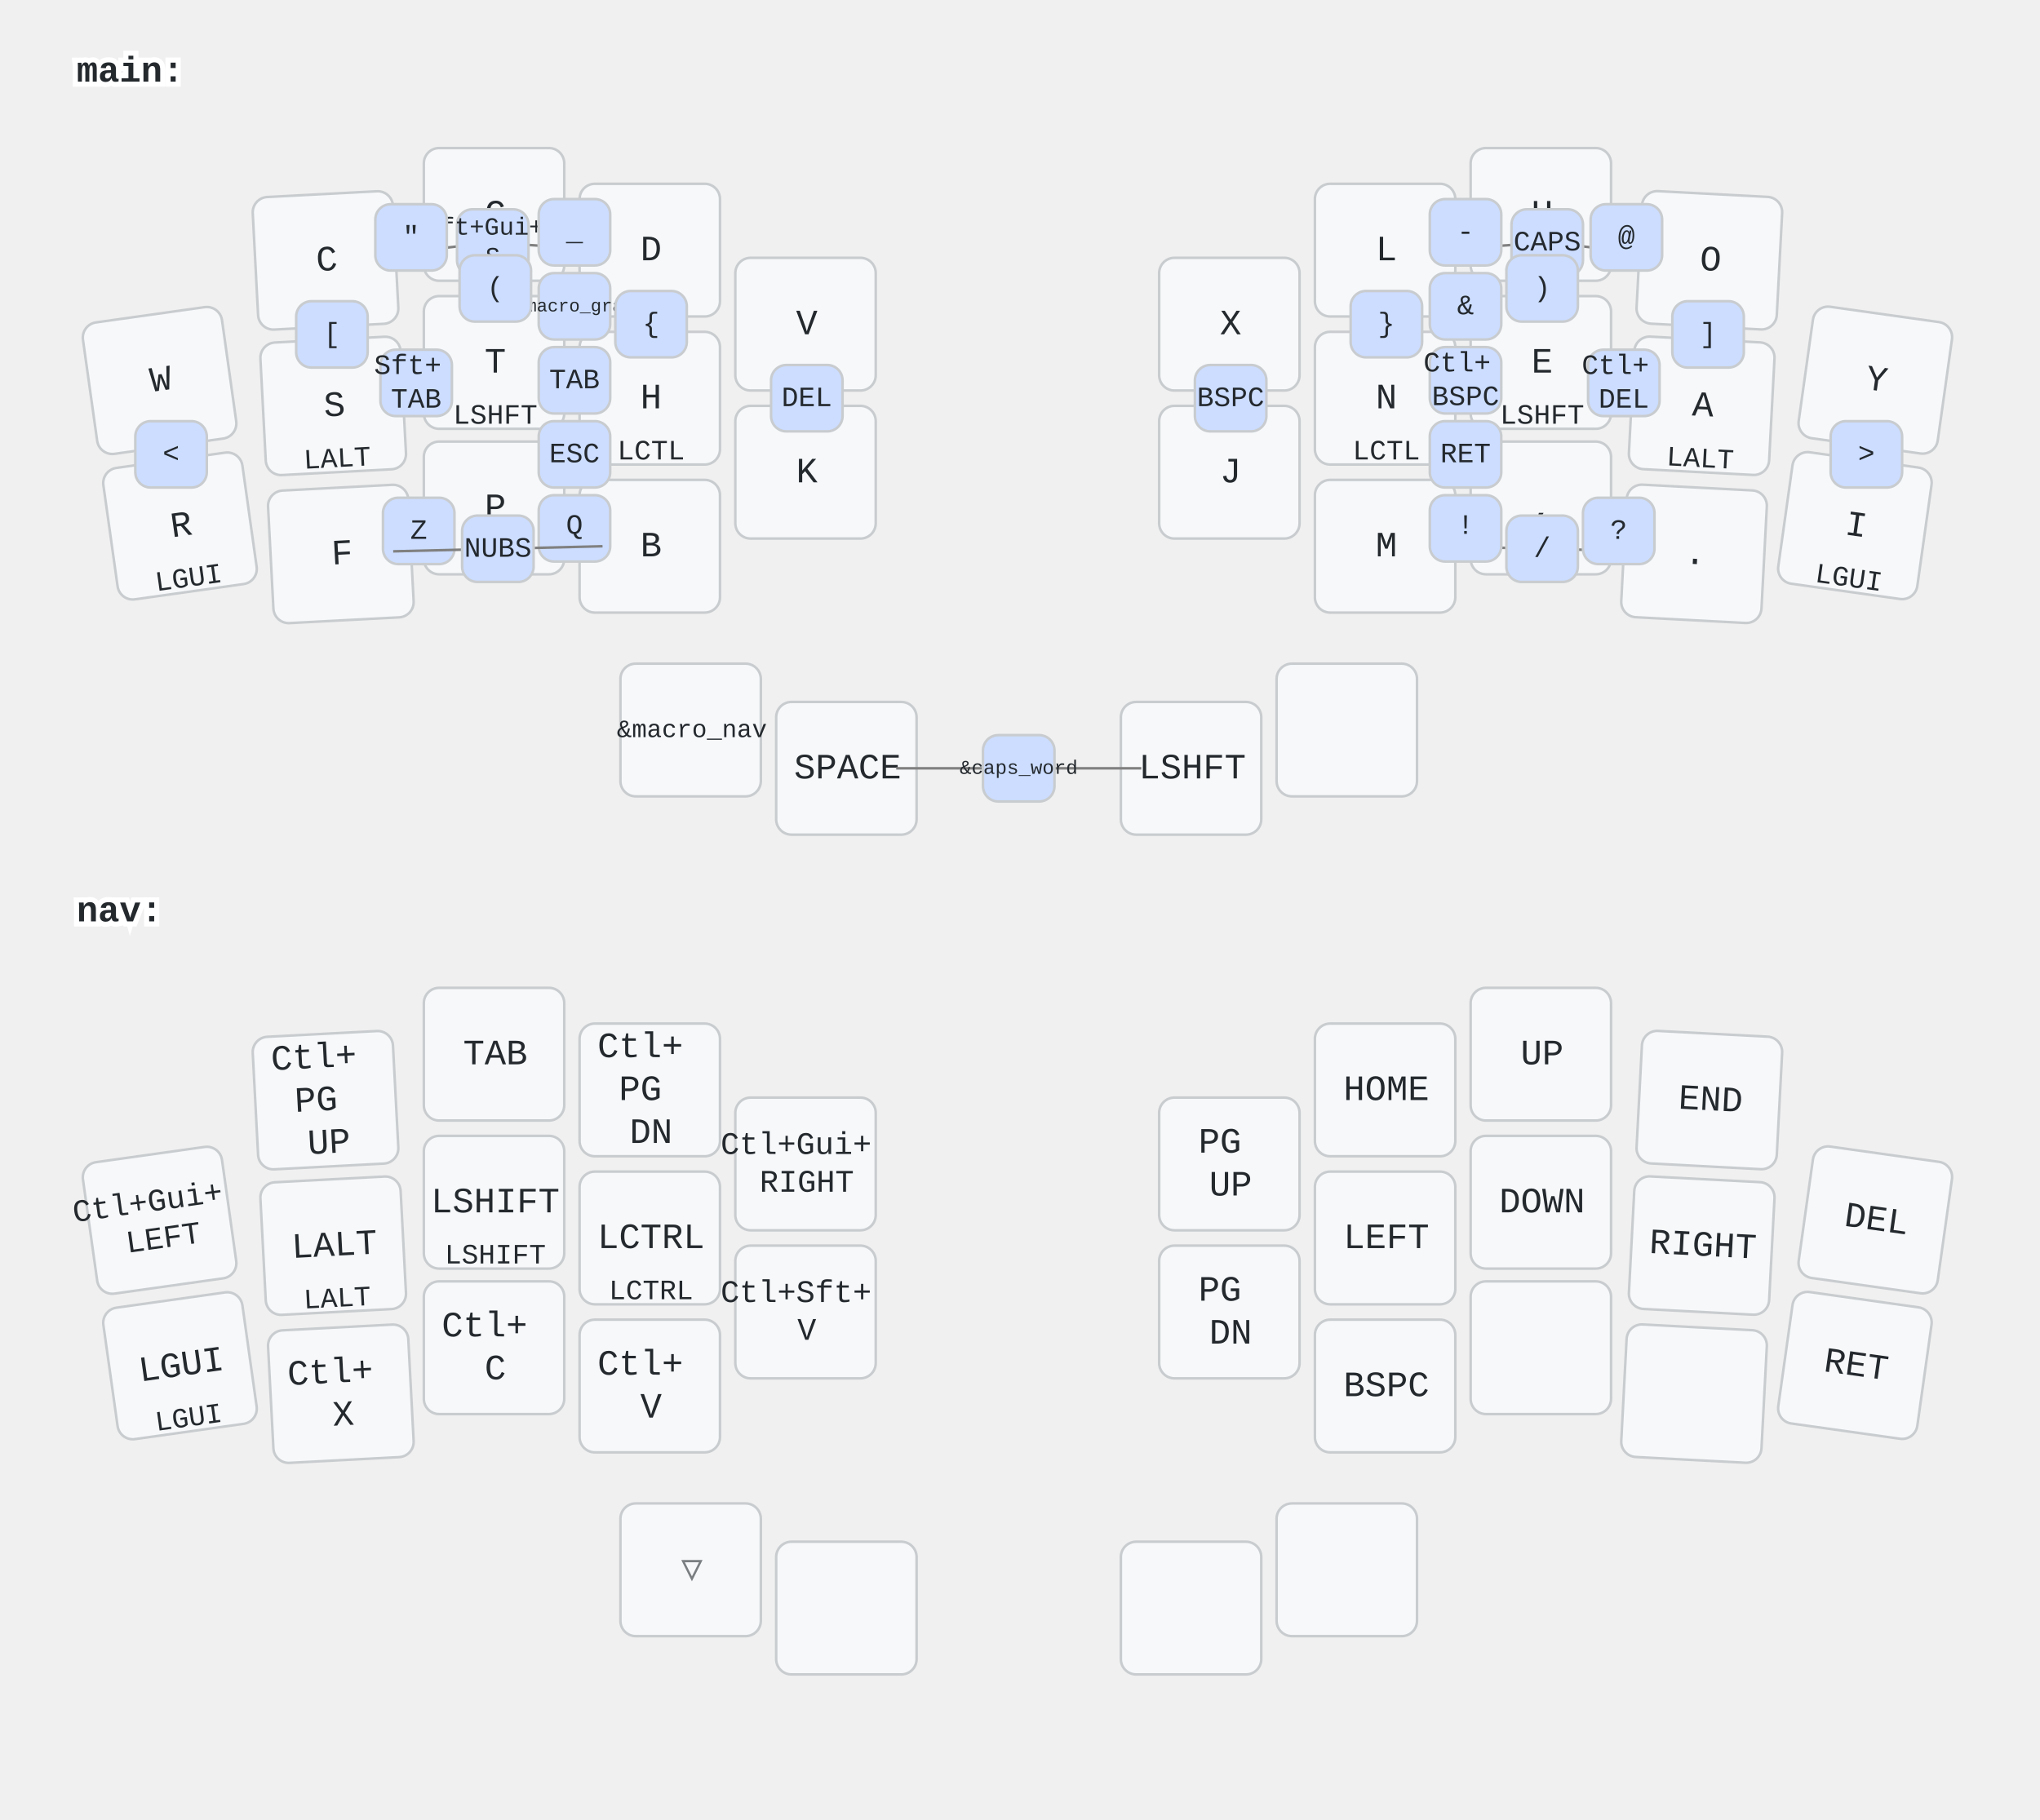
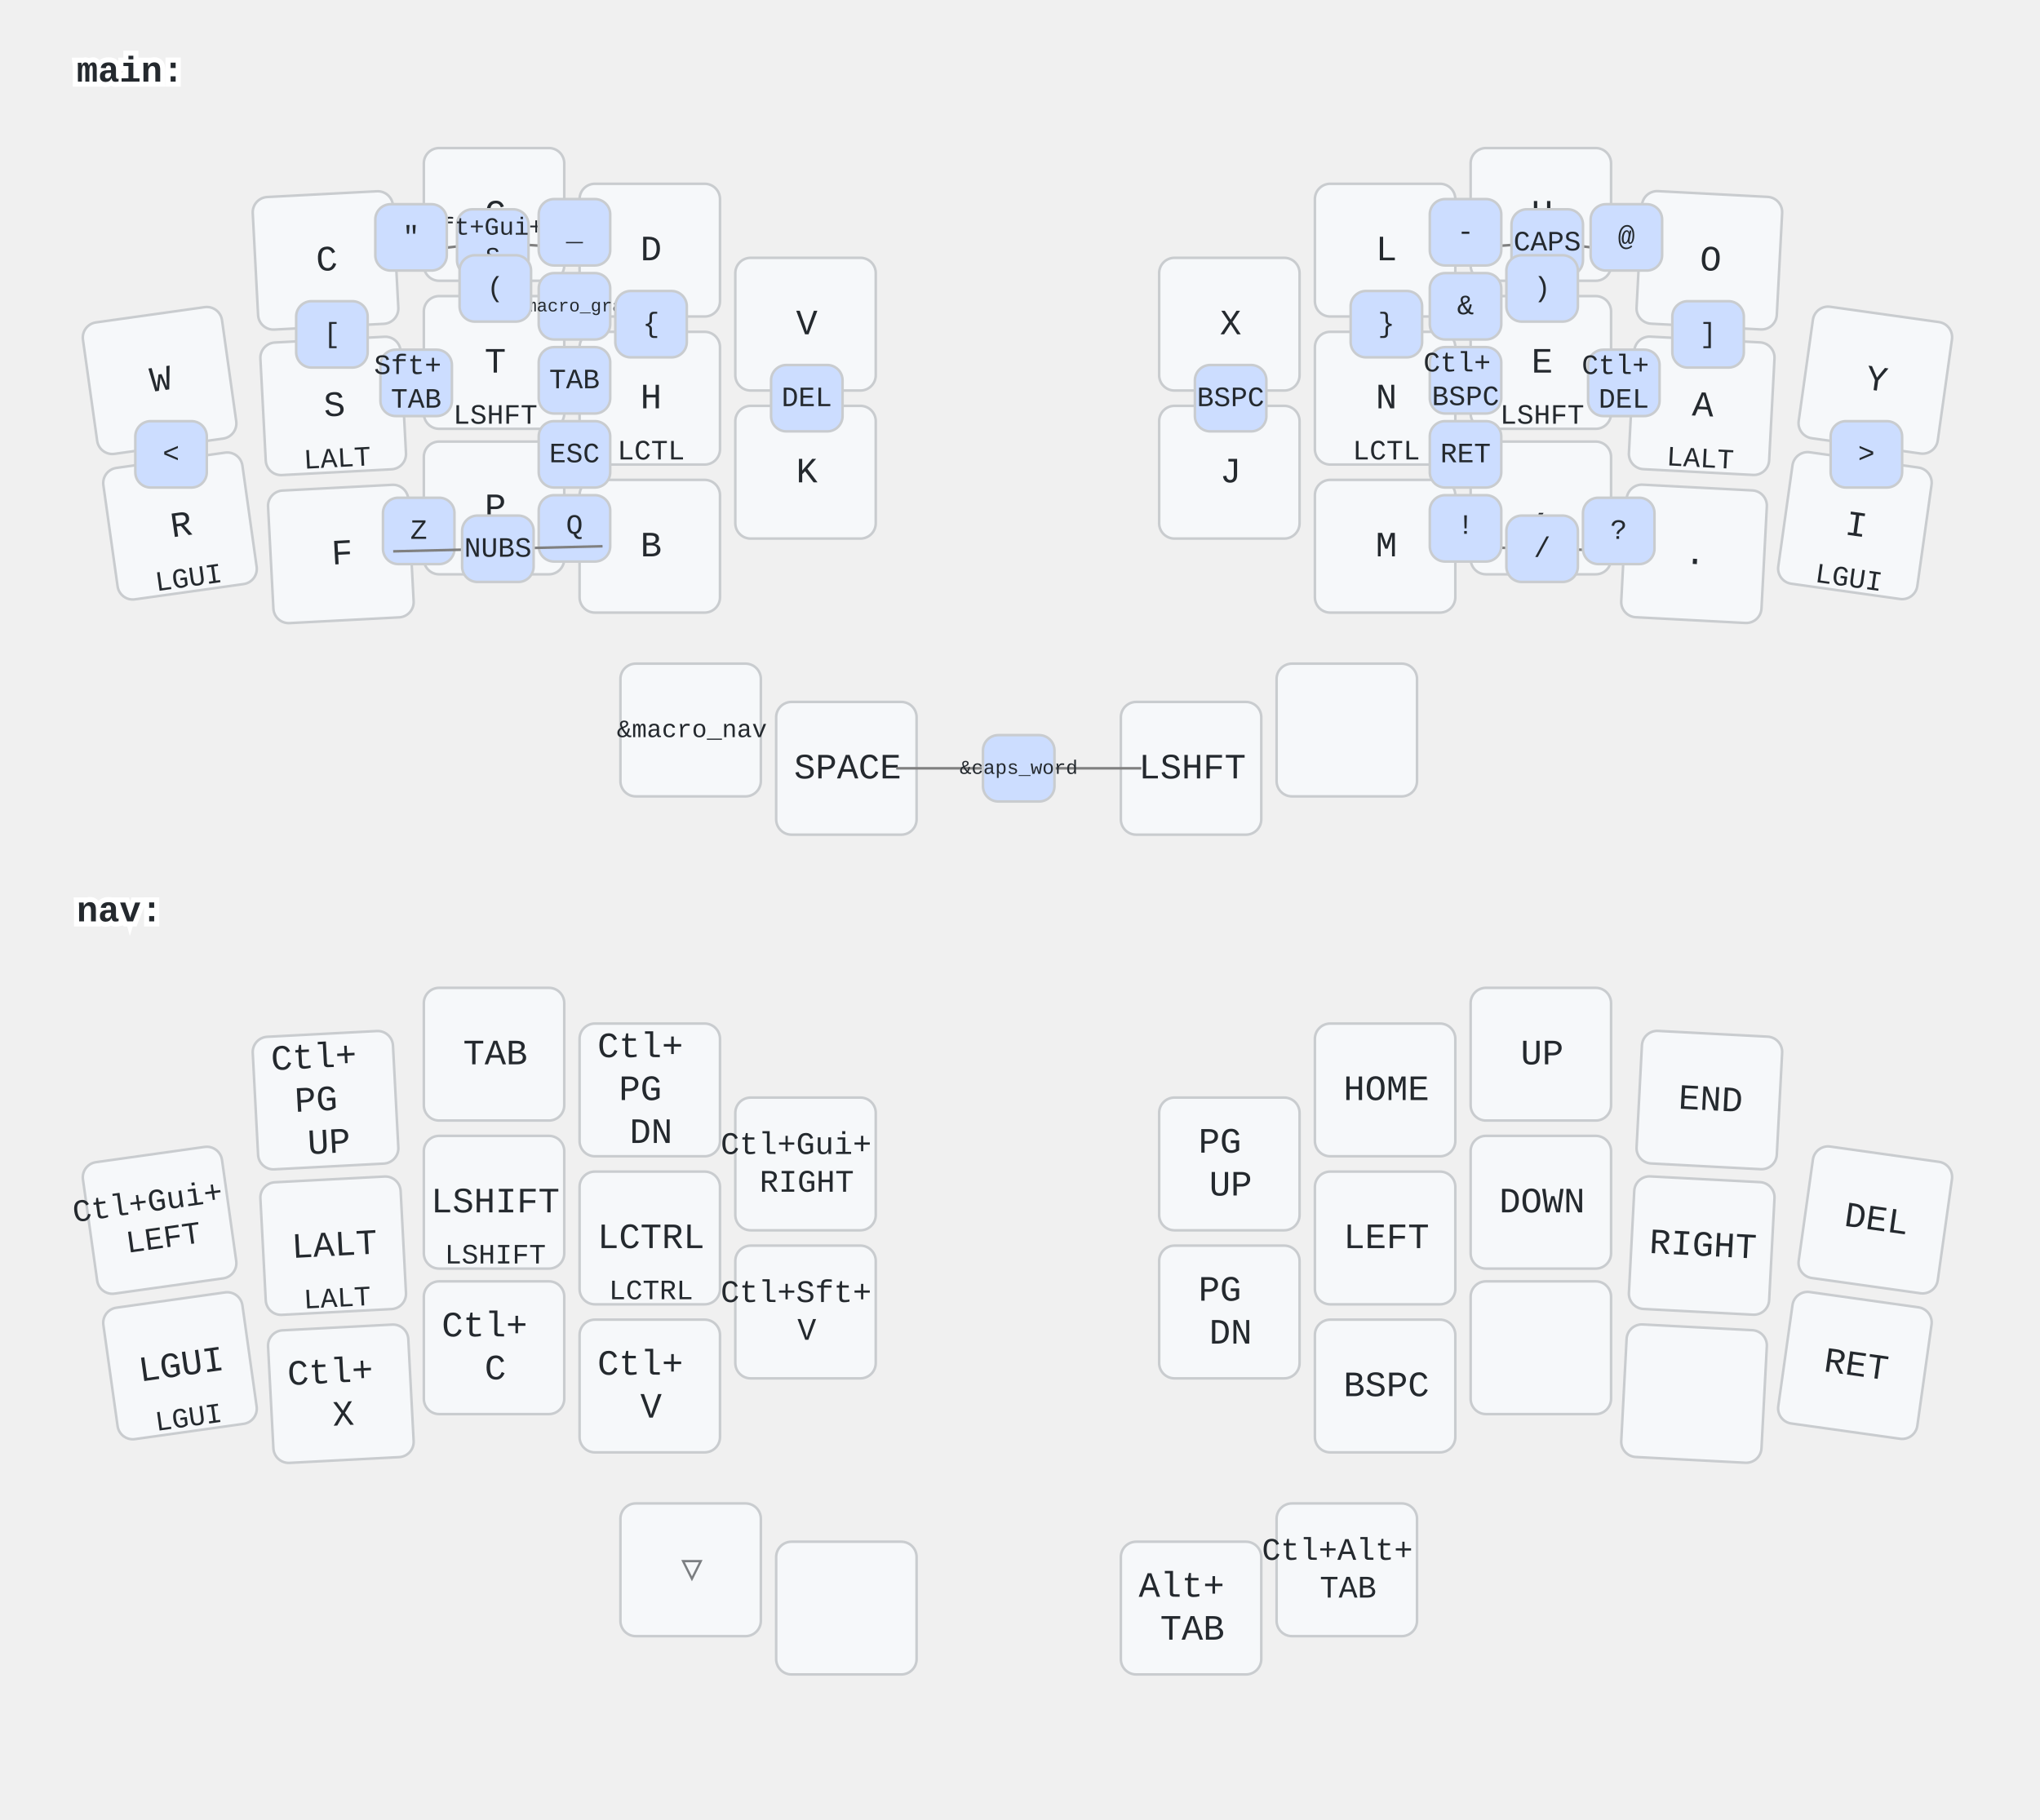
<svg xmlns="http://www.w3.org/2000/svg" width="799" height="713" viewBox="0 0 799 713" class="keymap">
  <style>/* inherit to force styles through use tags */
svg path {
    fill: inherit;
}

/* font and background color specifications */
svg.keymap {
    font-family: SFMono-Regular,Consolas,Liberation Mono,Menlo,monospace;
    font-size: 14px;
    font-kerning: normal;
    text-rendering: optimizeLegibility;
    fill: #24292e;
}

/* default key styling */
rect.key {
    fill: #f6f8fa;
}

rect.key, rect.combo {
    stroke: #c9cccf;
    stroke-width: 1;
}

/* default key side styling, only used is draw_key_sides is set */
rect.side {
    filter: brightness(90%);
}

/* color accent for combo boxes */
rect.combo, rect.combo-separate {
    fill: #cdf;
}

/* color accent for held keys */
rect.held, rect.combo.held {
    fill: #fdd;
}

/* color accent for ghost (optional) keys */
rect.ghost, rect.combo.ghost {
    stroke-dasharray: 4, 4;
    stroke-width: 2;
}

text {
    text-anchor: middle;
    dominant-baseline: middle;
}

/* styling for layer labels */
text.label {
    font-weight: bold;
    text-anchor: start;
    stroke: white;
    stroke-width: 4;
    paint-order: stroke;
}

/* styling for optional footer */
text.footer {
    text-anchor: end;
    dominant-baseline: auto;
    stroke: white;
    stroke-width: 4;
    paint-order: stroke;
}

/* styling for combo tap, and key hold/shifted label text */
text.combo, text.hold, text.shifted {
    font-size: 11px;
}

text.hold {
    text-anchor: middle;
    dominant-baseline: auto;
}

text.shifted {
    text-anchor: middle;
    dominant-baseline: hanging;
}

text.layer-activator {
    text-decoration: underline;
}

/* styling for hold/shifted label text in combo box */
text.combo.hold, text.combo.shifted {
    font-size: 8px;
}

/* lighter symbol for transparent keys */
text.trans {
    fill: #7b7e81;
}

/* styling for combo dendrons */
path.combo {
    stroke-width: 1;
    stroke: gray;
    fill: none;
}

/* Start Tabler Icons Cleanup */
/* cannot use height/width with glyphs */
.icon-tabler &gt; path {
    fill: inherit;
    stroke: inherit;
    stroke-width: 2;
}
/* hide tabler's default box */
.icon-tabler &gt; path[stroke="none"][fill="none"] {
    visibility: hidden;
}
/* End Tabler Icons Cleanup */
</style>
  <g transform="translate(30, 0)" class="layer-main">
    <text x="0" y="28" class="label" id="main">main:</text>
    <g transform="translate(0, 56)">
      <g transform="translate(33, 93) rotate(-8.0)" class="key keypos-0">
        <rect rx="6" ry="6" x="-28" y="-26" width="55" height="52" class="key" />
        <text x="0" y="0" class="key tap">W</text>
      </g>
      <g transform="translate(98, 46) rotate(-3.0)" class="key keypos-1">
        <rect rx="6" ry="6" x="-28" y="-26" width="55" height="52" class="key" />
        <text x="0" y="0" class="key tap">C</text>
      </g>
      <g transform="translate(164, 28)" class="key keypos-2">
        <rect rx="6" ry="6" x="-28" y="-26" width="55" height="52" class="key" />
        <text x="0" y="0" class="key tap">G</text>
      </g>
      <g transform="translate(225, 42)" class="key keypos-3">
        <rect rx="6" ry="6" x="-28" y="-26" width="55" height="52" class="key" />
        <text x="0" y="0" class="key tap">D</text>
      </g>
      <g transform="translate(286, 71)" class="key keypos-4">
        <rect rx="6" ry="6" x="-28" y="-26" width="55" height="52" class="key" />
        <text x="0" y="0" class="key tap">V</text>
      </g>
      <g transform="translate(452, 71)" class="key keypos-5">
        <rect rx="6" ry="6" x="-28" y="-26" width="55" height="52" class="key" />
        <text x="0" y="0" class="key tap">X</text>
      </g>
      <g transform="translate(513, 42)" class="key keypos-6">
        <rect rx="6" ry="6" x="-28" y="-26" width="55" height="52" class="key" />
        <text x="0" y="0" class="key tap">L</text>
      </g>
      <g transform="translate(574, 28)" class="key keypos-7">
        <rect rx="6" ry="6" x="-28" y="-26" width="55" height="52" class="key" />
        <text x="0" y="0" class="key tap">U</text>
      </g>
      <g transform="translate(640, 46) rotate(3.0)" class="key keypos-8">
        <rect rx="6" ry="6" x="-28" y="-26" width="55" height="52" class="key" />
        <text x="0" y="0" class="key tap">O</text>
      </g>
      <g transform="translate(705, 93) rotate(8.0)" class="key keypos-9">
        <rect rx="6" ry="6" x="-28" y="-26" width="55" height="52" class="key" />
        <text x="0" y="0" class="key tap">Y</text>
      </g>
      <g transform="translate(41, 150) rotate(-8.0)" class="key keypos-10">
        <rect rx="6" ry="6" x="-28" y="-26" width="55" height="52" class="key" />
        <text x="0" y="0" class="key tap">R</text>
        <text x="0" y="24" class="key hold">LGUI</text>
      </g>
      <g transform="translate(101, 103) rotate(-3.0)" class="key keypos-11">
        <rect rx="6" ry="6" x="-28" y="-26" width="55" height="52" class="key" />
        <text x="0" y="0" class="key tap">S</text>
        <text x="0" y="24" class="key hold">LALT</text>
      </g>
      <g transform="translate(164, 86)" class="key keypos-12">
        <rect rx="6" ry="6" x="-28" y="-26" width="55" height="52" class="key" />
        <text x="0" y="0" class="key tap">T</text>
        <text x="0" y="24" class="key hold">LSHFT</text>
      </g>
      <g transform="translate(225, 100)" class="key keypos-13">
        <rect rx="6" ry="6" x="-28" y="-26" width="55" height="52" class="key" />
        <text x="0" y="0" class="key tap">H</text>
        <text x="0" y="24" class="key hold">LCTL</text>
      </g>
      <g transform="translate(286, 129)" class="key keypos-14">
        <rect rx="6" ry="6" x="-28" y="-26" width="55" height="52" class="key" />
        <text x="0" y="0" class="key tap">K</text>
      </g>
      <g transform="translate(452, 129)" class="key keypos-15">
        <rect rx="6" ry="6" x="-28" y="-26" width="55" height="52" class="key" />
        <text x="0" y="0" class="key tap">J</text>
      </g>
      <g transform="translate(513, 100)" class="key keypos-16">
        <rect rx="6" ry="6" x="-28" y="-26" width="55" height="52" class="key" />
        <text x="0" y="0" class="key tap">N</text>
        <text x="0" y="24" class="key hold">LCTL</text>
      </g>
      <g transform="translate(574, 86)" class="key keypos-17">
        <rect rx="6" ry="6" x="-28" y="-26" width="55" height="52" class="key" />
        <text x="0" y="0" class="key tap">E</text>
        <text x="0" y="24" class="key hold">LSHFT</text>
      </g>
      <g transform="translate(637, 103) rotate(3.0)" class="key keypos-18">
        <rect rx="6" ry="6" x="-28" y="-26" width="55" height="52" class="key" />
        <text x="0" y="0" class="key tap">A</text>
        <text x="0" y="24" class="key hold">LALT</text>
      </g>
      <g transform="translate(697, 150) rotate(8.0)" class="key keypos-19">
        <rect rx="6" ry="6" x="-28" y="-26" width="55" height="52" class="key" />
        <text x="0" y="0" class="key tap">I</text>
        <text x="0" y="24" class="key hold">LGUI</text>
      </g>
      <g transform="translate(104, 161) rotate(-3.0)" class="key keypos-20">
        <rect rx="6" ry="6" x="-28" y="-26" width="55" height="52" class="key" />
        <text x="0" y="0" class="key tap">F</text>
      </g>
      <g transform="translate(164, 143)" class="key keypos-21">
        <rect rx="6" ry="6" x="-28" y="-26" width="55" height="52" class="key" />
        <text x="0" y="0" class="key tap">P</text>
      </g>
      <g transform="translate(225, 158)" class="key keypos-22">
        <rect rx="6" ry="6" x="-28" y="-26" width="55" height="52" class="key" />
        <text x="0" y="0" class="key tap">B</text>
      </g>
      <g transform="translate(513, 158)" class="key keypos-23">
        <rect rx="6" ry="6" x="-28" y="-26" width="55" height="52" class="key" />
        <text x="0" y="0" class="key tap">M</text>
      </g>
      <g transform="translate(574, 143)" class="key keypos-24">
        <rect rx="6" ry="6" x="-28" y="-26" width="55" height="52" class="key" />
        <text x="0" y="0" class="key tap">,</text>
      </g>
      <g transform="translate(634, 161) rotate(3.0)" class="key keypos-25">
        <rect rx="6" ry="6" x="-28" y="-26" width="55" height="52" class="key" />
        <text x="0" y="0" class="key tap">.</text>
      </g>
      <g transform="translate(241, 230)" class="key keypos-26">
        <rect rx="6" ry="6" x="-28" y="-26" width="55" height="52" class="key" />
        <text x="0" y="0" class="key tap">
          <tspan style="font-size: 70%">&amp;macro_nav</tspan>
        </text>
      </g>
      <g transform="translate(302, 245)" class="key keypos-27">
        <rect rx="6" ry="6" x="-28" y="-26" width="55" height="52" class="key" />
        <text x="0" y="0" class="key tap">SPACE</text>
      </g>
      <g transform="translate(437, 245)" class="key keypos-28">
        <rect rx="6" ry="6" x="-28" y="-26" width="55" height="52" class="key" />
        <text x="0" y="0" class="key tap">LSHFT</text>
      </g>
      <g transform="translate(498, 230)" class="key keypos-29">
        <rect rx="6" ry="6" x="-28" y="-26" width="55" height="52" class="key" />
      </g>
      <g class="combo combopos-0">
        <rect rx="6" ry="6" x="120" y="139" width="28" height="26" class="combo" />
        <text x="134" y="152" class="combo tap">Z</text>
      </g>
      <g class="combo combopos-1">
        <rect rx="6" ry="6" x="181" y="138" width="28" height="26" class="combo" />
        <text x="195" y="150" class="combo tap">Q</text>
      </g>
      <g class="combo combopos-2">
        <rect rx="6" ry="6" x="272" y="87" width="28" height="26" class="combo" />
        <text x="286" y="100" class="combo tap">DEL</text>
      </g>
      <g class="combo combopos-3">
        <rect rx="6" ry="6" x="438" y="87" width="28" height="26" class="combo" />
        <text x="452" y="100" class="combo tap">BSPC</text>
      </g>
      <g class="combo combopos-4">
        <path d="M576,39 l-43,3" class="combo" />
        <path d="M576,39 l45,5" class="combo" />
        <rect rx="6" ry="6" x="562" y="26" width="28" height="26" class="combo" />
        <text x="576" y="39" class="combo tap">CAPS</text>
      </g>
      <g class="combo combopos-5">
        <path d="M369,245 l-48,0" class="combo" />
        <path d="M369,245 l48,0" class="combo" />
        <rect rx="6" ry="6" x="355" y="232" width="28" height="26" class="combo" />
        <text x="369" y="245" class="combo tap">
          <tspan style="font-size: 70%">&amp;caps_word</tspan>
        </text>
      </g>
      <g class="combo combopos-6">
        <rect rx="6" ry="6" x="181" y="109" width="28" height="26" class="combo" />
        <text x="195" y="122" class="combo tap">ESC</text>
      </g>
      <g class="combo combopos-7">
        <rect rx="6" ry="6" x="530" y="109" width="28" height="26" class="combo" />
        <text x="544" y="122" class="combo tap">RET</text>
      </g>
      <g class="combo combopos-8">
        <path d="M163,39 l-45,5" class="combo" />
        <path d="M163,39 l43,3" class="combo" />
        <rect rx="6" ry="6" x="149" y="26" width="28" height="26" class="combo" />
        <text x="163" y="39" class="combo tap">
          <tspan x="163" dy="-0.6em" style="font-size: 88%">Sft+Gui+</tspan>
          <tspan x="163" dy="1.2em" style="font-size: 88%">S</tspan>
        </text>
      </g>
      <g class="combo combopos-9">
        <rect rx="6" ry="6" x="181" y="51" width="28" height="26" class="combo" />
        <text x="195" y="64" class="combo tap">
          <tspan style="font-size: 64%">&amp;macro_gra…</tspan>
        </text>
      </g>
      <g class="combo combopos-10">
        <rect rx="6" ry="6" x="119" y="81" width="28" height="26" class="combo" />
        <text x="133" y="94" class="combo tap">
          <tspan x="133" dy="-0.6em">Sft+</tspan>
          <tspan x="133" dy="1.2em">TAB</tspan>
        </text>
      </g>
      <g class="combo combopos-11">
        <rect rx="6" ry="6" x="181" y="80" width="28" height="26" class="combo" />
        <text x="195" y="93" class="combo tap">TAB</text>
      </g>
      <g class="combo combopos-12">
        <rect rx="6" ry="6" x="530" y="80" width="28" height="26" class="combo" />
        <text x="544" y="93" class="combo tap">
          <tspan x="544" dy="-0.6em">Ctl+</tspan>
          <tspan x="544" dy="1.2em">BSPC</tspan>
        </text>
      </g>
      <g class="combo combopos-13">
        <rect rx="6" ry="6" x="592" y="81" width="28" height="26" class="combo" />
        <text x="606" y="94" class="combo tap">
          <tspan x="606" dy="-0.6em">Ctl+</tspan>
          <tspan x="606" dy="1.2em">DEL</tspan>
        </text>
      </g>
      <g class="combo combopos-14">
        <rect rx="6" ry="6" x="181" y="22" width="28" height="26" class="combo" />
        <text x="195" y="35" class="combo tap">_</text>
      </g>
      <g class="combo combopos-15">
        <rect rx="6" ry="6" x="530" y="22" width="28" height="26" class="combo" />
        <text x="544" y="35" class="combo tap">-</text>
      </g>
      <g class="combo combopos-16">
        <rect rx="6" ry="6" x="530" y="51" width="28" height="26" class="combo" />
        <text x="544" y="64" class="combo tap">&amp;</text>
      </g>
      <g class="combo combopos-17">
        <path d="M574,159 l-41,-1" class="combo" />
        <path d="M574,159 l41,1" class="combo" />
        <rect rx="6" ry="6" x="560" y="146" width="28" height="26" class="combo" />
        <text x="574" y="159" class="combo tap">/</text>
      </g>
      <g class="combo combopos-18">
        <rect rx="6" ry="6" x="530" y="138" width="28" height="26" class="combo" />
        <text x="544" y="150" class="combo tap">!</text>
      </g>
      <g class="combo combopos-19">
        <rect rx="6" ry="6" x="590" y="139" width="28" height="26" class="combo" />
        <text x="604" y="152" class="combo tap">?</text>
      </g>
      <g class="combo combopos-20">
        <rect rx="6" ry="6" x="117" y="24" width="28" height="26" class="combo" />
        <text x="131" y="37" class="combo tap">"</text>
      </g>
      <g class="combo combopos-21">
        <rect rx="6" ry="6" x="593" y="24" width="28" height="26" class="combo" />
        <text x="607" y="37" class="combo tap">@</text>
      </g>
      <g class="combo combopos-22">
        <path d="M165,159 l-41,1" class="combo" />
        <path d="M165,159 l41,-1" class="combo" />
        <rect rx="6" ry="6" x="151" y="146" width="28" height="26" class="combo" />
        <text x="165" y="159" class="combo tap">NUBS</text>
      </g>
      <g class="combo combopos-23">
        <rect rx="6" ry="6" x="23" y="109" width="28" height="26" class="combo" />
        <text x="37" y="122" class="combo tap">&lt;</text>
      </g>
      <g class="combo combopos-24">
        <rect rx="6" ry="6" x="86" y="62" width="28" height="26" class="combo" />
        <text x="100" y="75" class="combo tap">[</text>
      </g>
      <g class="combo combopos-25">
        <rect rx="6" ry="6" x="150" y="44" width="28" height="26" class="combo" />
        <text x="164" y="57" class="combo tap">(</text>
      </g>
      <g class="combo combopos-26">
        <rect rx="6" ry="6" x="211" y="58" width="28" height="26" class="combo" />
        <text x="225" y="71" class="combo tap">{</text>
      </g>
      <g class="combo combopos-27">
        <rect rx="6" ry="6" x="687" y="109" width="28" height="26" class="combo" />
        <text x="701" y="122" class="combo tap">&gt;</text>
      </g>
      <g class="combo combopos-28">
        <rect rx="6" ry="6" x="499" y="58" width="28" height="26" class="combo" />
        <text x="513" y="71" class="combo tap">}</text>
      </g>
      <g class="combo combopos-29">
        <rect rx="6" ry="6" x="560" y="44" width="28" height="26" class="combo" />
        <text x="574" y="57" class="combo tap">)</text>
      </g>
      <g class="combo combopos-30">
        <rect rx="6" ry="6" x="625" y="62" width="28" height="26" class="combo" />
        <text x="639" y="75" class="combo tap">]</text>
      </g>
    </g>
  </g>
  <g transform="translate(30, 329)" class="layer-nav">
    <text x="0" y="28" class="label" id="nav">nav:</text>
    <g transform="translate(0, 56)">
      <g transform="translate(33, 93) rotate(-8.0)" class="key keypos-0">
        <rect rx="6" ry="6" x="-28" y="-26" width="55" height="52" class="key" />
        <text x="0" y="0" class="key tap">
          <tspan x="0" dy="-0.6em" style="font-size: 88%">Ctl+Gui+</tspan>
          <tspan x="0" dy="1.2em" style="font-size: 88%">LEFT</tspan>
        </text>
      </g>
      <g transform="translate(98, 46) rotate(-3.0)" class="key keypos-1">
        <rect rx="6" ry="6" x="-28" y="-26" width="55" height="52" class="key" />
        <text x="0" y="0" class="key tap">
          <tspan x="0" dy="-1.2em">Ctl+</tspan>
          <tspan x="0" dy="1.2em">PG</tspan>
          <tspan x="0" dy="1.2em">UP</tspan>
        </text>
      </g>
      <g transform="translate(164, 28)" class="key keypos-2">
        <rect rx="6" ry="6" x="-28" y="-26" width="55" height="52" class="key" />
        <text x="0" y="0" class="key tap">TAB</text>
      </g>
      <g transform="translate(225, 42)" class="key keypos-3">
        <rect rx="6" ry="6" x="-28" y="-26" width="55" height="52" class="key" />
        <text x="0" y="0" class="key tap">
          <tspan x="0" dy="-1.2em">Ctl+</tspan>
          <tspan x="0" dy="1.2em">PG</tspan>
          <tspan x="0" dy="1.2em">DN</tspan>
        </text>
      </g>
      <g transform="translate(286, 71)" class="key keypos-4">
        <rect rx="6" ry="6" x="-28" y="-26" width="55" height="52" class="key" />
        <text x="0" y="0" class="key tap">
          <tspan x="0" dy="-0.6em" style="font-size: 88%">Ctl+Gui+</tspan>
          <tspan x="0" dy="1.2em" style="font-size: 88%">RIGHT</tspan>
        </text>
      </g>
      <g transform="translate(452, 71)" class="key keypos-5">
        <rect rx="6" ry="6" x="-28" y="-26" width="55" height="52" class="key" />
        <text x="0" y="0" class="key tap">
          <tspan x="0" dy="-0.6em">PG</tspan>
          <tspan x="0" dy="1.2em">UP</tspan>
        </text>
      </g>
      <g transform="translate(513, 42)" class="key keypos-6">
        <rect rx="6" ry="6" x="-28" y="-26" width="55" height="52" class="key" />
        <text x="0" y="0" class="key tap">HOME</text>
      </g>
      <g transform="translate(574, 28)" class="key keypos-7">
        <rect rx="6" ry="6" x="-28" y="-26" width="55" height="52" class="key" />
        <text x="0" y="0" class="key tap">UP</text>
      </g>
      <g transform="translate(640, 46) rotate(3.0)" class="key keypos-8">
        <rect rx="6" ry="6" x="-28" y="-26" width="55" height="52" class="key" />
        <text x="0" y="0" class="key tap">END</text>
      </g>
      <g transform="translate(705, 93) rotate(8.0)" class="key keypos-9">
        <rect rx="6" ry="6" x="-28" y="-26" width="55" height="52" class="key" />
        <text x="0" y="0" class="key tap">DEL</text>
      </g>
      <g transform="translate(41, 150) rotate(-8.0)" class="key keypos-10">
        <rect rx="6" ry="6" x="-28" y="-26" width="55" height="52" class="key" />
        <text x="0" y="0" class="key tap">LGUI</text>
        <text x="0" y="24" class="key hold">LGUI</text>
      </g>
      <g transform="translate(101, 103) rotate(-3.0)" class="key keypos-11">
        <rect rx="6" ry="6" x="-28" y="-26" width="55" height="52" class="key" />
        <text x="0" y="0" class="key tap">LALT</text>
        <text x="0" y="24" class="key hold">LALT</text>
      </g>
      <g transform="translate(164, 86)" class="key keypos-12">
        <rect rx="6" ry="6" x="-28" y="-26" width="55" height="52" class="key" />
        <text x="0" y="0" class="key tap">LSHIFT</text>
        <text x="0" y="24" class="key hold">LSHIFT</text>
      </g>
      <g transform="translate(225, 100)" class="key keypos-13">
        <rect rx="6" ry="6" x="-28" y="-26" width="55" height="52" class="key" />
        <text x="0" y="0" class="key tap">LCTRL</text>
        <text x="0" y="24" class="key hold">LCTRL</text>
      </g>
      <g transform="translate(286, 129)" class="key keypos-14">
        <rect rx="6" ry="6" x="-28" y="-26" width="55" height="52" class="key" />
        <text x="0" y="0" class="key tap">
          <tspan x="0" dy="-0.6em" style="font-size: 88%">Ctl+Sft+</tspan>
          <tspan x="0" dy="1.2em" style="font-size: 88%">V</tspan>
        </text>
      </g>
      <g transform="translate(452, 129)" class="key keypos-15">
        <rect rx="6" ry="6" x="-28" y="-26" width="55" height="52" class="key" />
        <text x="0" y="0" class="key tap">
          <tspan x="0" dy="-0.6em">PG</tspan>
          <tspan x="0" dy="1.2em">DN</tspan>
        </text>
      </g>
      <g transform="translate(513, 100)" class="key keypos-16">
        <rect rx="6" ry="6" x="-28" y="-26" width="55" height="52" class="key" />
        <text x="0" y="0" class="key tap">LEFT</text>
      </g>
      <g transform="translate(574, 86)" class="key keypos-17">
        <rect rx="6" ry="6" x="-28" y="-26" width="55" height="52" class="key" />
        <text x="0" y="0" class="key tap">DOWN</text>
      </g>
      <g transform="translate(637, 103) rotate(3.0)" class="key keypos-18">
        <rect rx="6" ry="6" x="-28" y="-26" width="55" height="52" class="key" />
        <text x="0" y="0" class="key tap">RIGHT</text>
      </g>
      <g transform="translate(697, 150) rotate(8.0)" class="key keypos-19">
        <rect rx="6" ry="6" x="-28" y="-26" width="55" height="52" class="key" />
        <text x="0" y="0" class="key tap">RET</text>
      </g>
      <g transform="translate(104, 161) rotate(-3.0)" class="key keypos-20">
        <rect rx="6" ry="6" x="-28" y="-26" width="55" height="52" class="key" />
        <text x="0" y="0" class="key tap">
          <tspan x="0" dy="-0.6em">Ctl+</tspan>
          <tspan x="0" dy="1.2em">X</tspan>
        </text>
      </g>
      <g transform="translate(164, 143)" class="key keypos-21">
        <rect rx="6" ry="6" x="-28" y="-26" width="55" height="52" class="key" />
        <text x="0" y="0" class="key tap">
          <tspan x="0" dy="-0.6em">Ctl+</tspan>
          <tspan x="0" dy="1.2em">C</tspan>
        </text>
      </g>
      <g transform="translate(225, 158)" class="key keypos-22">
        <rect rx="6" ry="6" x="-28" y="-26" width="55" height="52" class="key" />
        <text x="0" y="0" class="key tap">
          <tspan x="0" dy="-0.6em">Ctl+</tspan>
          <tspan x="0" dy="1.2em">V</tspan>
        </text>
      </g>
      <g transform="translate(513, 158)" class="key keypos-23">
        <rect rx="6" ry="6" x="-28" y="-26" width="55" height="52" class="key" />
        <text x="0" y="0" class="key tap">BSPC</text>
      </g>
      <g transform="translate(574, 143)" class="key keypos-24">
        <rect rx="6" ry="6" x="-28" y="-26" width="55" height="52" class="key" />
      </g>
      <g transform="translate(634, 161) rotate(3.0)" class="key keypos-25">
        <rect rx="6" ry="6" x="-28" y="-26" width="55" height="52" class="key" />
      </g>
      <g transform="translate(241, 230)" class="key trans keypos-26">
        <rect rx="6" ry="6" x="-28" y="-26" width="55" height="52" class="key trans" />
        <text x="0" y="0" class="key trans tap">▽</text>
      </g>
      <g transform="translate(302, 245)" class="key keypos-27">
        <rect rx="6" ry="6" x="-28" y="-26" width="55" height="52" class="key" />
      </g>
      <g transform="translate(437, 245)" class="key keypos-28">
        <rect rx="6" ry="6" x="-28" y="-26" width="55" height="52" class="key" />
+         <text x="0" y="0" class="key tap">
+           <tspan x="0" dy="-0.6em">Alt+</tspan>
+           <tspan x="0" dy="1.2em">TAB</tspan>
+         </text>
      </g>
      <g transform="translate(498, 230)" class="key keypos-29">
        <rect rx="6" ry="6" x="-28" y="-26" width="55" height="52" class="key" />
+         <text x="0" y="0" class="key tap">
+           <tspan x="0" dy="-0.6em" style="font-size: 88%">Ctl+Alt+</tspan>
+           <tspan x="0" dy="1.2em" style="font-size: 88%">TAB</tspan>
+         </text>
      </g>
    </g>
  </g>
</svg>
